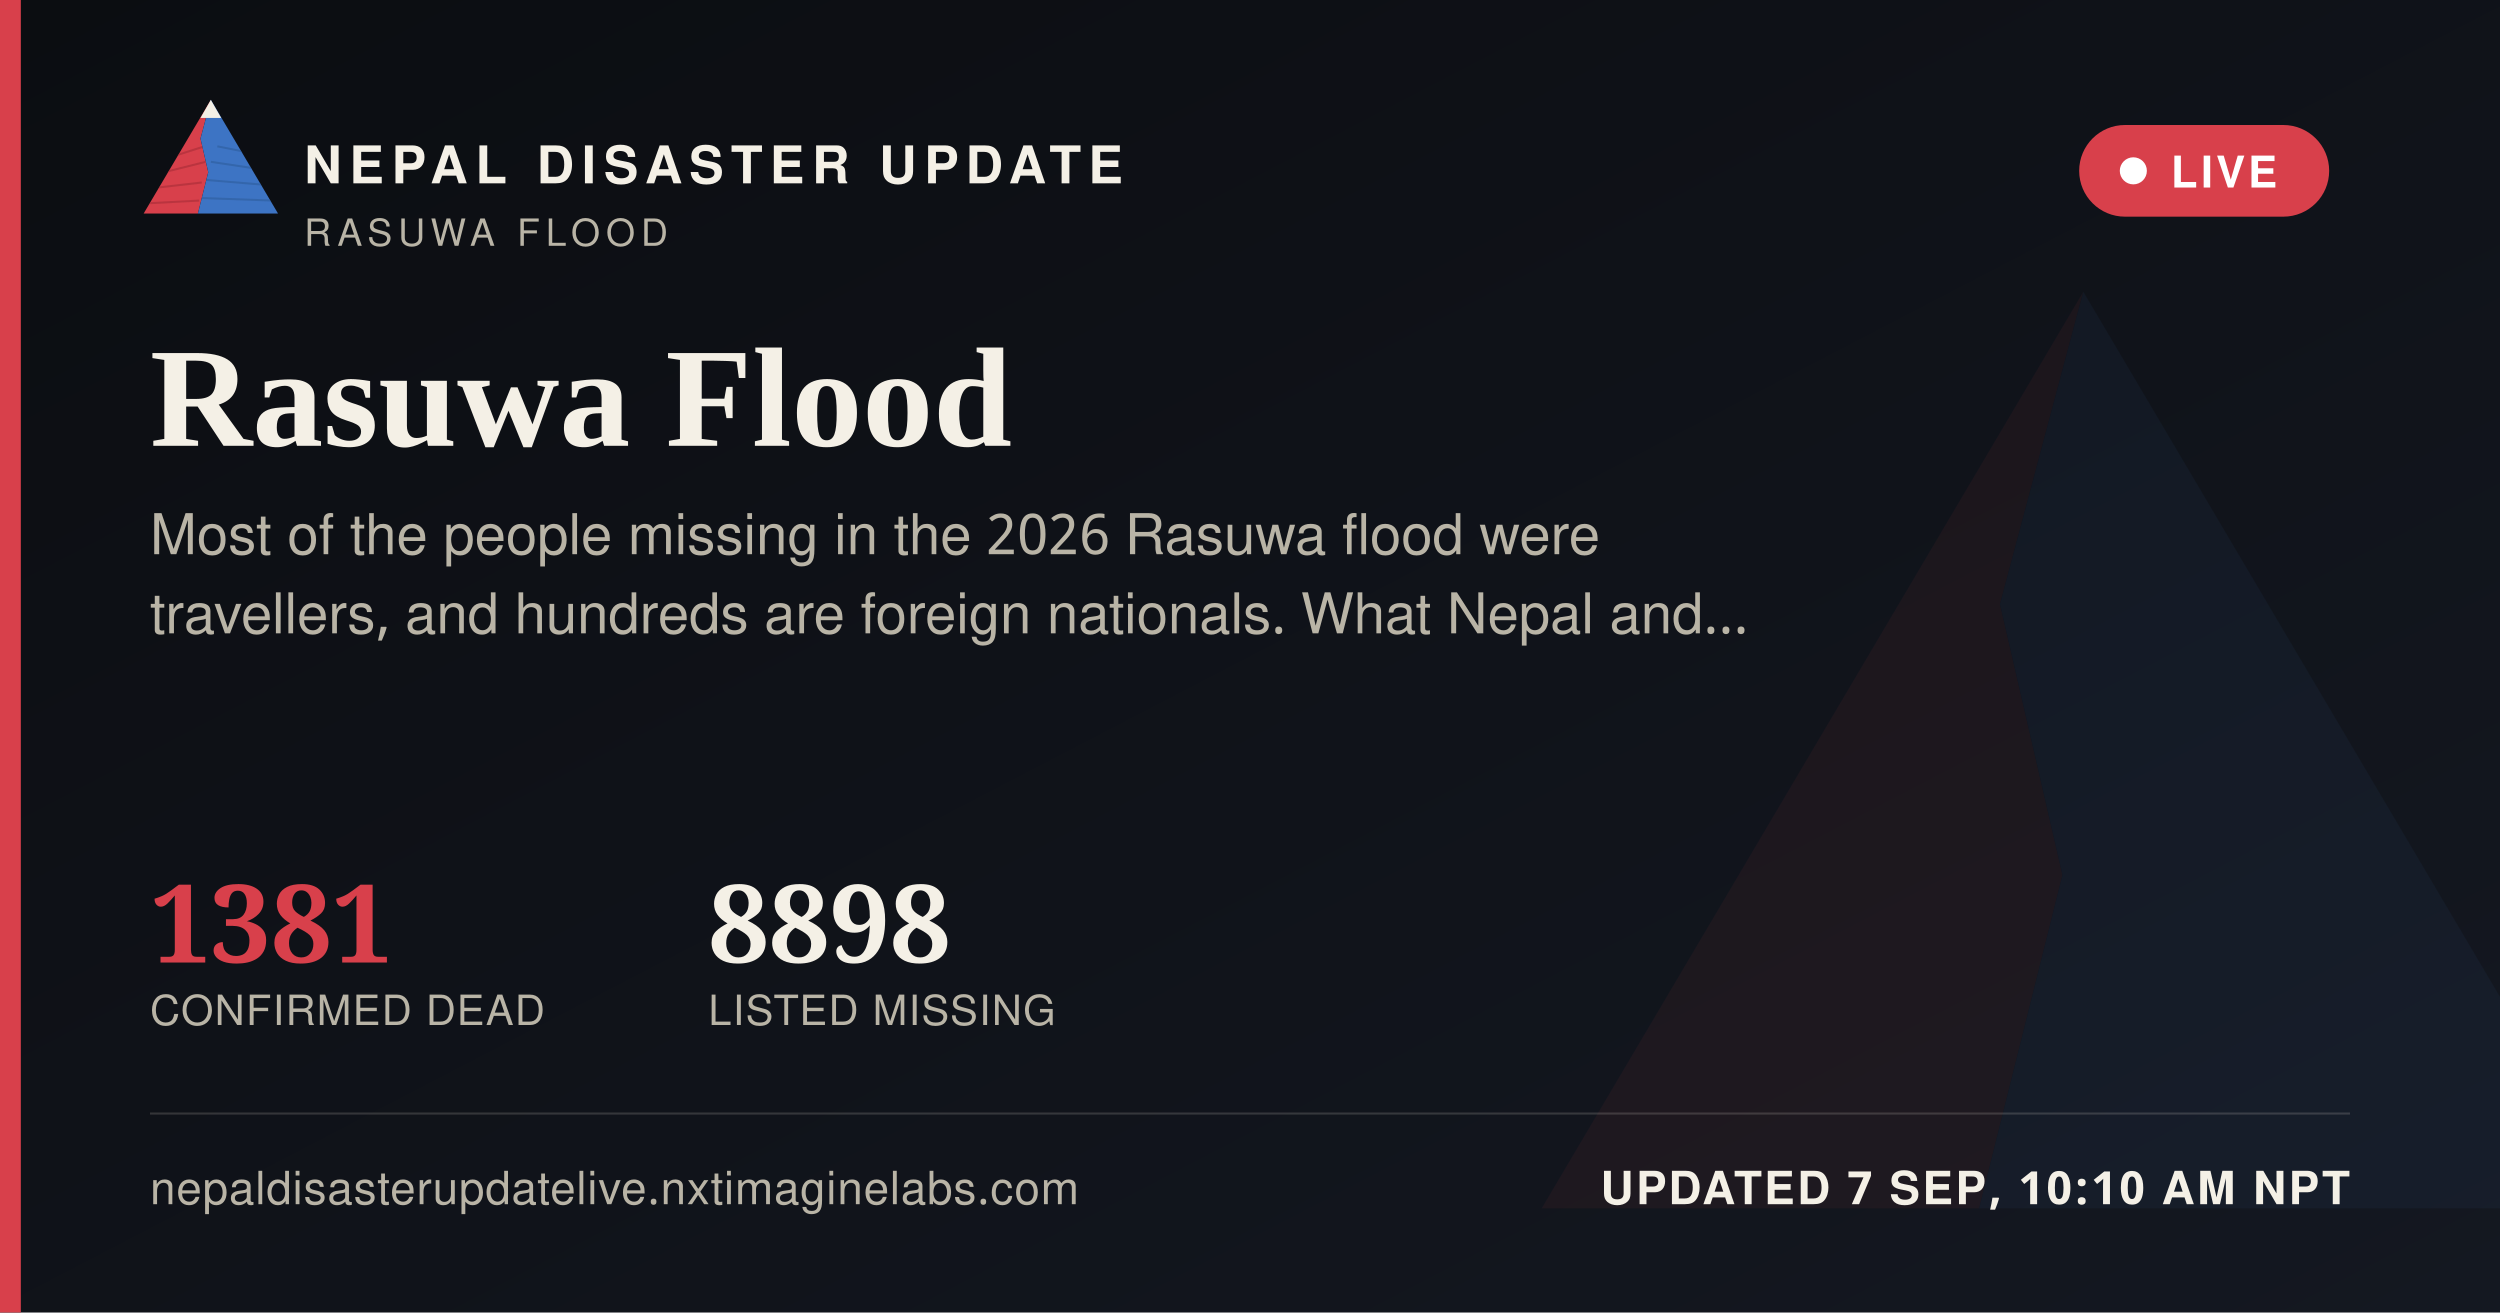
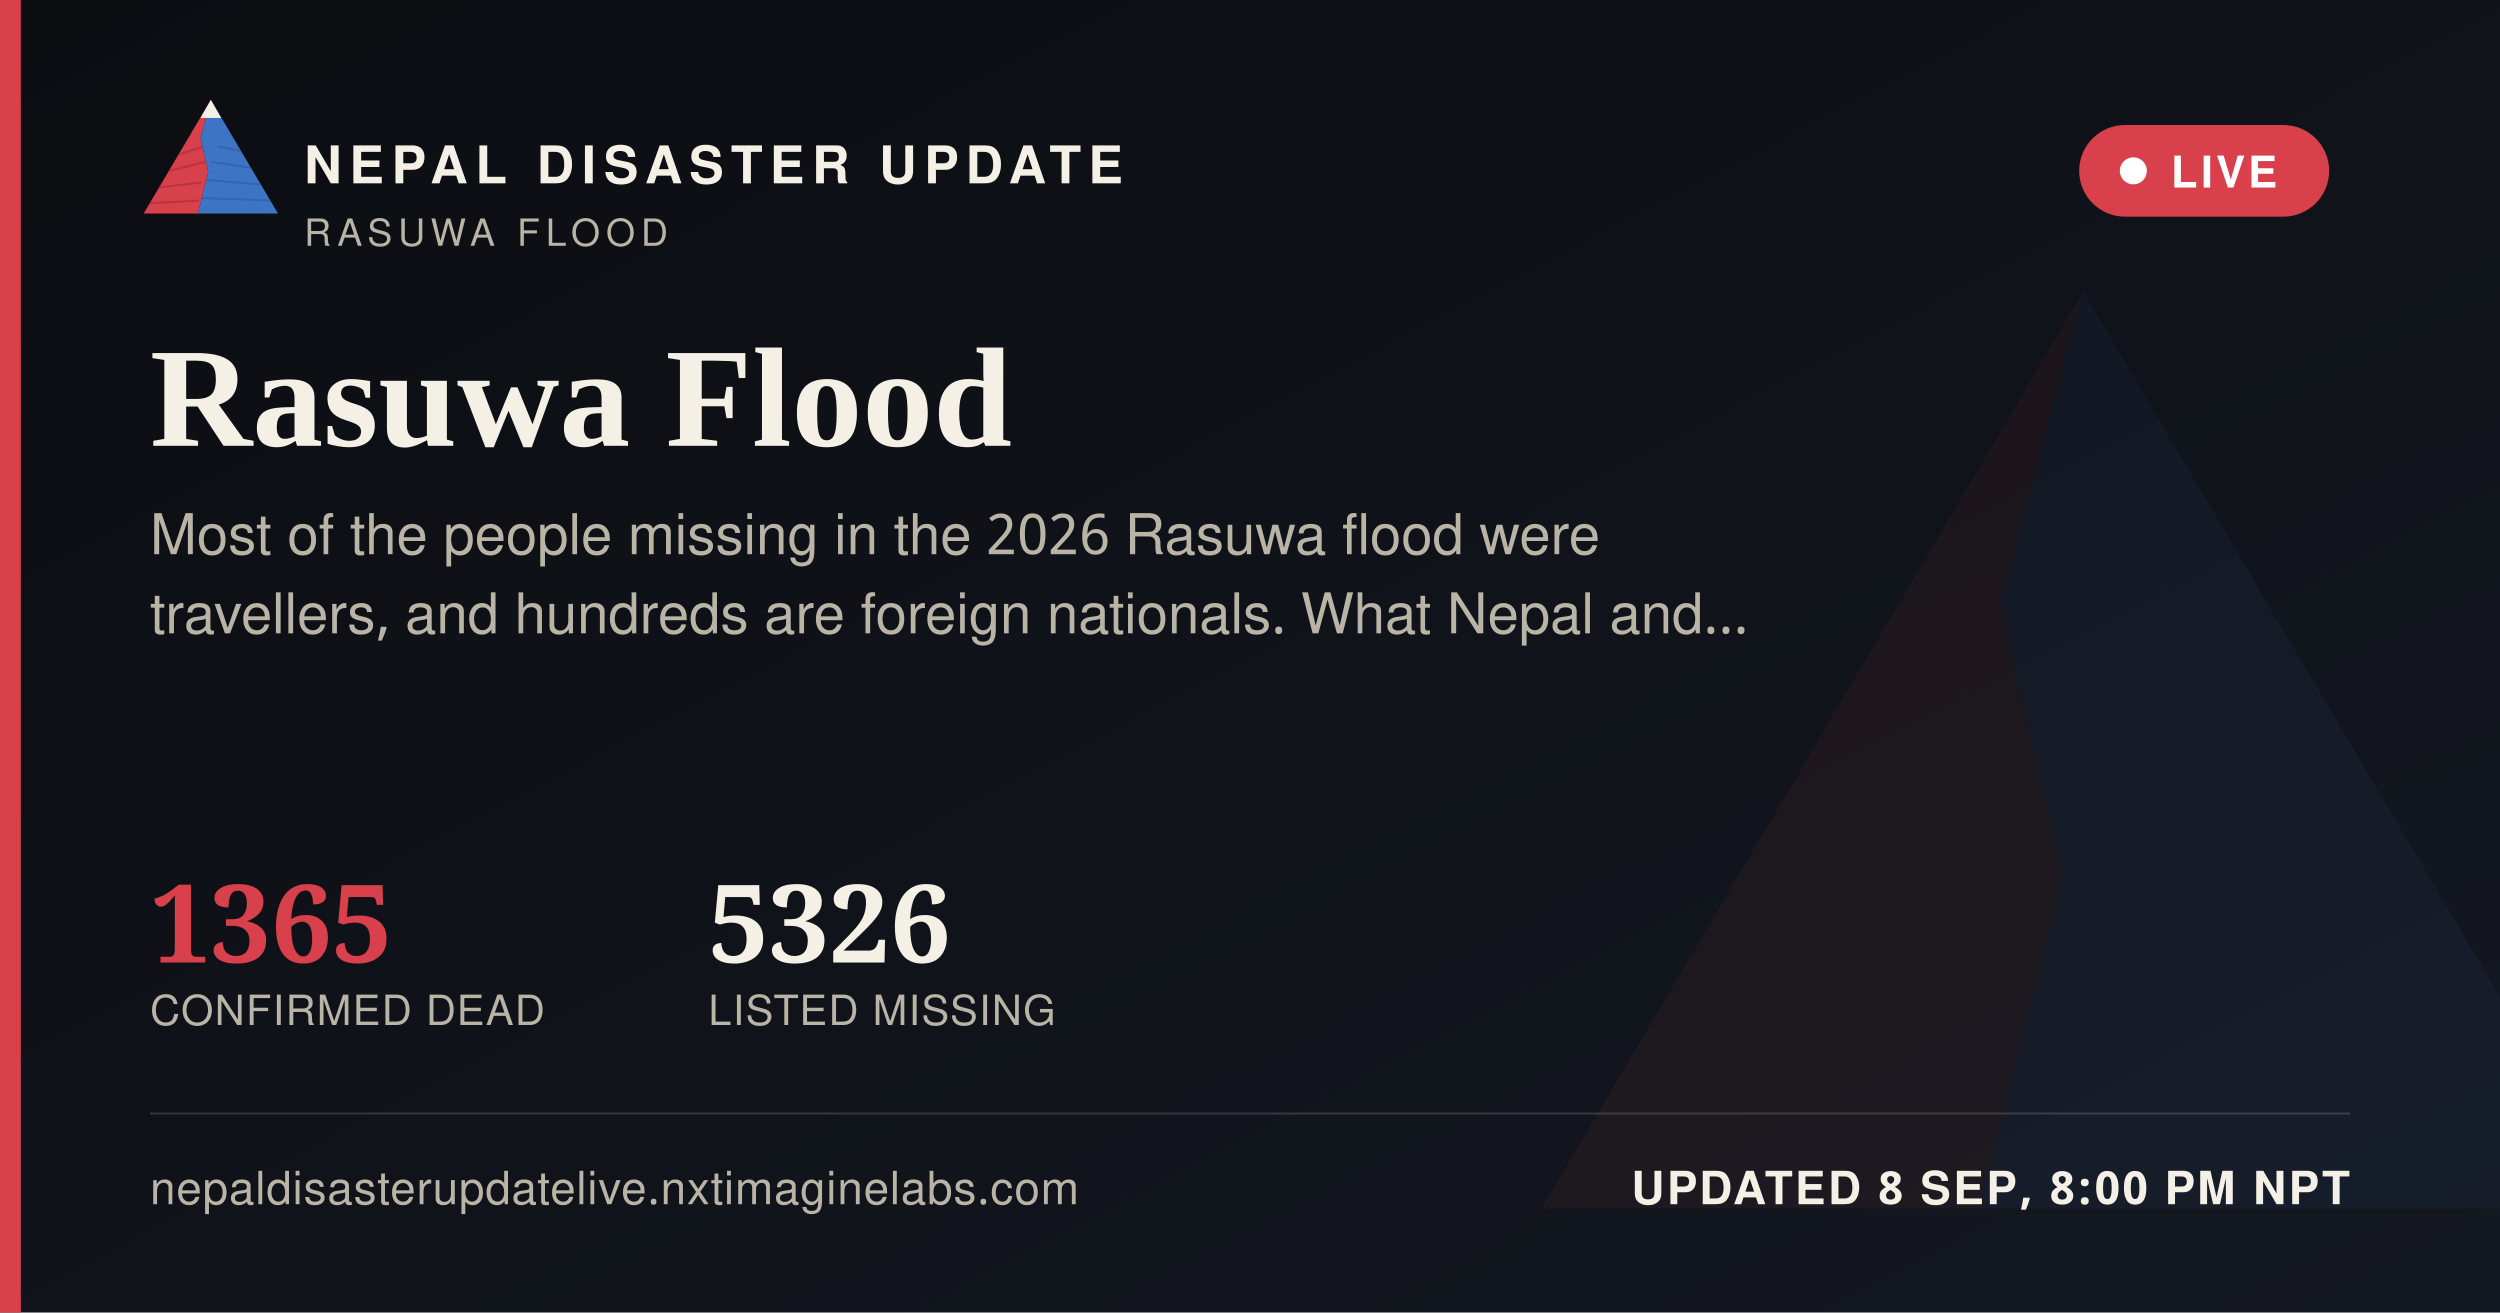
<svg xmlns="http://www.w3.org/2000/svg" width="1200" height="630" viewBox="0 0 1200 630">
  <defs>
    <linearGradient id="ogbg" x1="0" y1="0" x2="1" y2="1">
      <stop offset="0" stop-color="#0B0D11" />
      <stop offset="1" stop-color="#141821" />
    </linearGradient>
  </defs>
  <rect width="1200" height="630" fill="url(#ogbg)" />
  <g transform="translate(700,60) scale(5)" opacity="0.06">
    <polygon points="60,16 52,46 58,72 50,104 8,104" fill="#D8404B" />
    <polygon points="60,16 112,104 50,104 58,72 52,46" fill="#3D74C4" />
  </g>
  <rect x="0" y="0" width="10" height="630" fill="#D8404B" />
  <g transform="translate(64,38) scale(0.62)">
    <g>
      <defs>
        <clipPath id="ogLc">
          <polygon points="60,16 52,46 58,72 50,104 8,104" />
        </clipPath>
        <clipPath id="ogRc">
          <polygon points="60,16 112,104 50,104 58,72 52,46" />
        </clipPath>
      </defs>
      <polygon points="60,16 52,46 58,72 50,104 8,104" fill="#D8404B" />
      <g clip-path="url(#ogLc)" stroke="#A32A34" stroke-width="1.6" fill="none" opacity="0.55">
        <path d="M30,60 L55,52" />
        <path d="M24,72 L56,64" />
        <path d="M18,84 L53,80" />
        <path d="M13,96 L51,94" />
      </g>
      <polygon points="60,16 112,104 50,104 58,72 52,46" fill="#3D74C4" />
      <g clip-path="url(#ogRc)" stroke="#2A5793" stroke-width="1.6" fill="none" opacity="0.5">
        <path d="M65,52 L95,58" />
        <path d="M60,64 L100,70" />
        <path d="M56,78 L104,82" />
        <path d="M52,92 L108,94" />
      </g>
      <polygon points="60,16 52,30 68,30" fill="#F4F0E6" />
    </g>
  </g>
  <text x="146" y="88" font-family="'Public Sans', 'Noto Sans Devanagari', 'Helvetica Neue', Helvetica, Arial, sans-serif" font-size="25" font-weight="800" letter-spacing="3.6" fill="#F4F0E6">NEPAL DISASTER UPDATE</text>
  <text x="146" y="118" font-family="'Public Sans', 'Noto Sans Devanagari', 'Helvetica Neue', Helvetica, Arial, sans-serif" font-size="18" letter-spacing="2.8" fill="#B9B4A6">RASUWA FLOOD</text>
  <g>
    <rect x="998" y="60" width="120" height="44" rx="22" fill="#D8404B" stroke="none" />
    <circle cx="1024" cy="82" r="6.5" fill="#FFFFFF" />
    <text x="1042" y="90" font-family="'Public Sans', 'Noto Sans Devanagari', 'Helvetica Neue', Helvetica, Arial, sans-serif" font-size="21" font-weight="700" letter-spacing="1.6" fill="#FFFFFF">LIVE</text>
  </g>
  <text x="72" y="214" font-family="Newsreader, 'Noto Serif Devanagari', Georgia, 'Times New Roman', serif" font-size="68" font-weight="600" fill="#F4F0E6">Rasuwa Flood</text>
  <text x="72" y="266" font-family="'Public Sans', 'Noto Sans Devanagari', 'Helvetica Neue', Helvetica, Arial, sans-serif" font-size="27" fill="#B9B4A6">Most of the people missing in the 2026 Rasuwa flood were</text>
  <text x="72" y="304" font-family="'Public Sans', 'Noto Sans Devanagari', 'Helvetica Neue', Helvetica, Arial, sans-serif" font-size="27" fill="#B9B4A6">travellers, and hundreds are foreign nationals. What Nepal and…</text>
  <g transform="translate(72,462)">
-     <text x="0" y="0" font-family="Newsreader, 'Noto Serif Devanagari', Georgia, 'Times New Roman', serif" font-size="52" font-weight="600" fill="#D8404B">1381</text>
+     <text x="0" y="0" font-family="Newsreader, 'Noto Serif Devanagari', Georgia, 'Times New Roman', serif" font-size="52" font-weight="600" fill="#D8404B">1365</text>
    <text x="0" y="30" font-family="'Public Sans', 'Noto Sans Devanagari', 'Helvetica Neue', Helvetica, Arial, sans-serif" font-size="20" letter-spacing="0.6" fill="#B9B4A6">CONFIRMED DEAD</text>
-     <text x="268" y="0" font-family="Newsreader, 'Noto Serif Devanagari', Georgia, 'Times New Roman', serif" font-size="52" font-weight="600" fill="#F4F0E6">8898</text>
+     <text x="268" y="0" font-family="Newsreader, 'Noto Serif Devanagari', Georgia, 'Times New Roman', serif" font-size="52" font-weight="600" fill="#F4F0E6">5326</text>
    <text x="268" y="30" font-family="'Public Sans', 'Noto Sans Devanagari', 'Helvetica Neue', Helvetica, Arial, sans-serif" font-size="20" letter-spacing="0.6" fill="#B9B4A6">LISTED MISSING</text>
  </g>
  <rect x="72" y="534" width="1056" height="1" fill="rgba(244,240,230,0.16)" />
  <text x="72" y="578" font-family="'Public Sans', 'Noto Sans Devanagari', 'Helvetica Neue', Helvetica, Arial, sans-serif" font-size="22" fill="#B9B4A6" letter-spacing="0.4">nepaldisasterupdatelive.nxtimaginelabs.com</text>
-   <text x="1128" y="578" text-anchor="end" font-family="'Public Sans', 'Noto Sans Devanagari', 'Helvetica Neue', Helvetica, Arial, sans-serif" font-size="22" font-weight="700" letter-spacing="1.2" fill="#F4F0E6">UPDATED 7 SEP, 10:10 AM NPT</text>
+   <text x="1128" y="578" text-anchor="end" font-family="'Public Sans', 'Noto Sans Devanagari', 'Helvetica Neue', Helvetica, Arial, sans-serif" font-size="22" font-weight="700" letter-spacing="1.2" fill="#F4F0E6">UPDATED 8 SEP, 8:00 PM NPT</text>
</svg>
